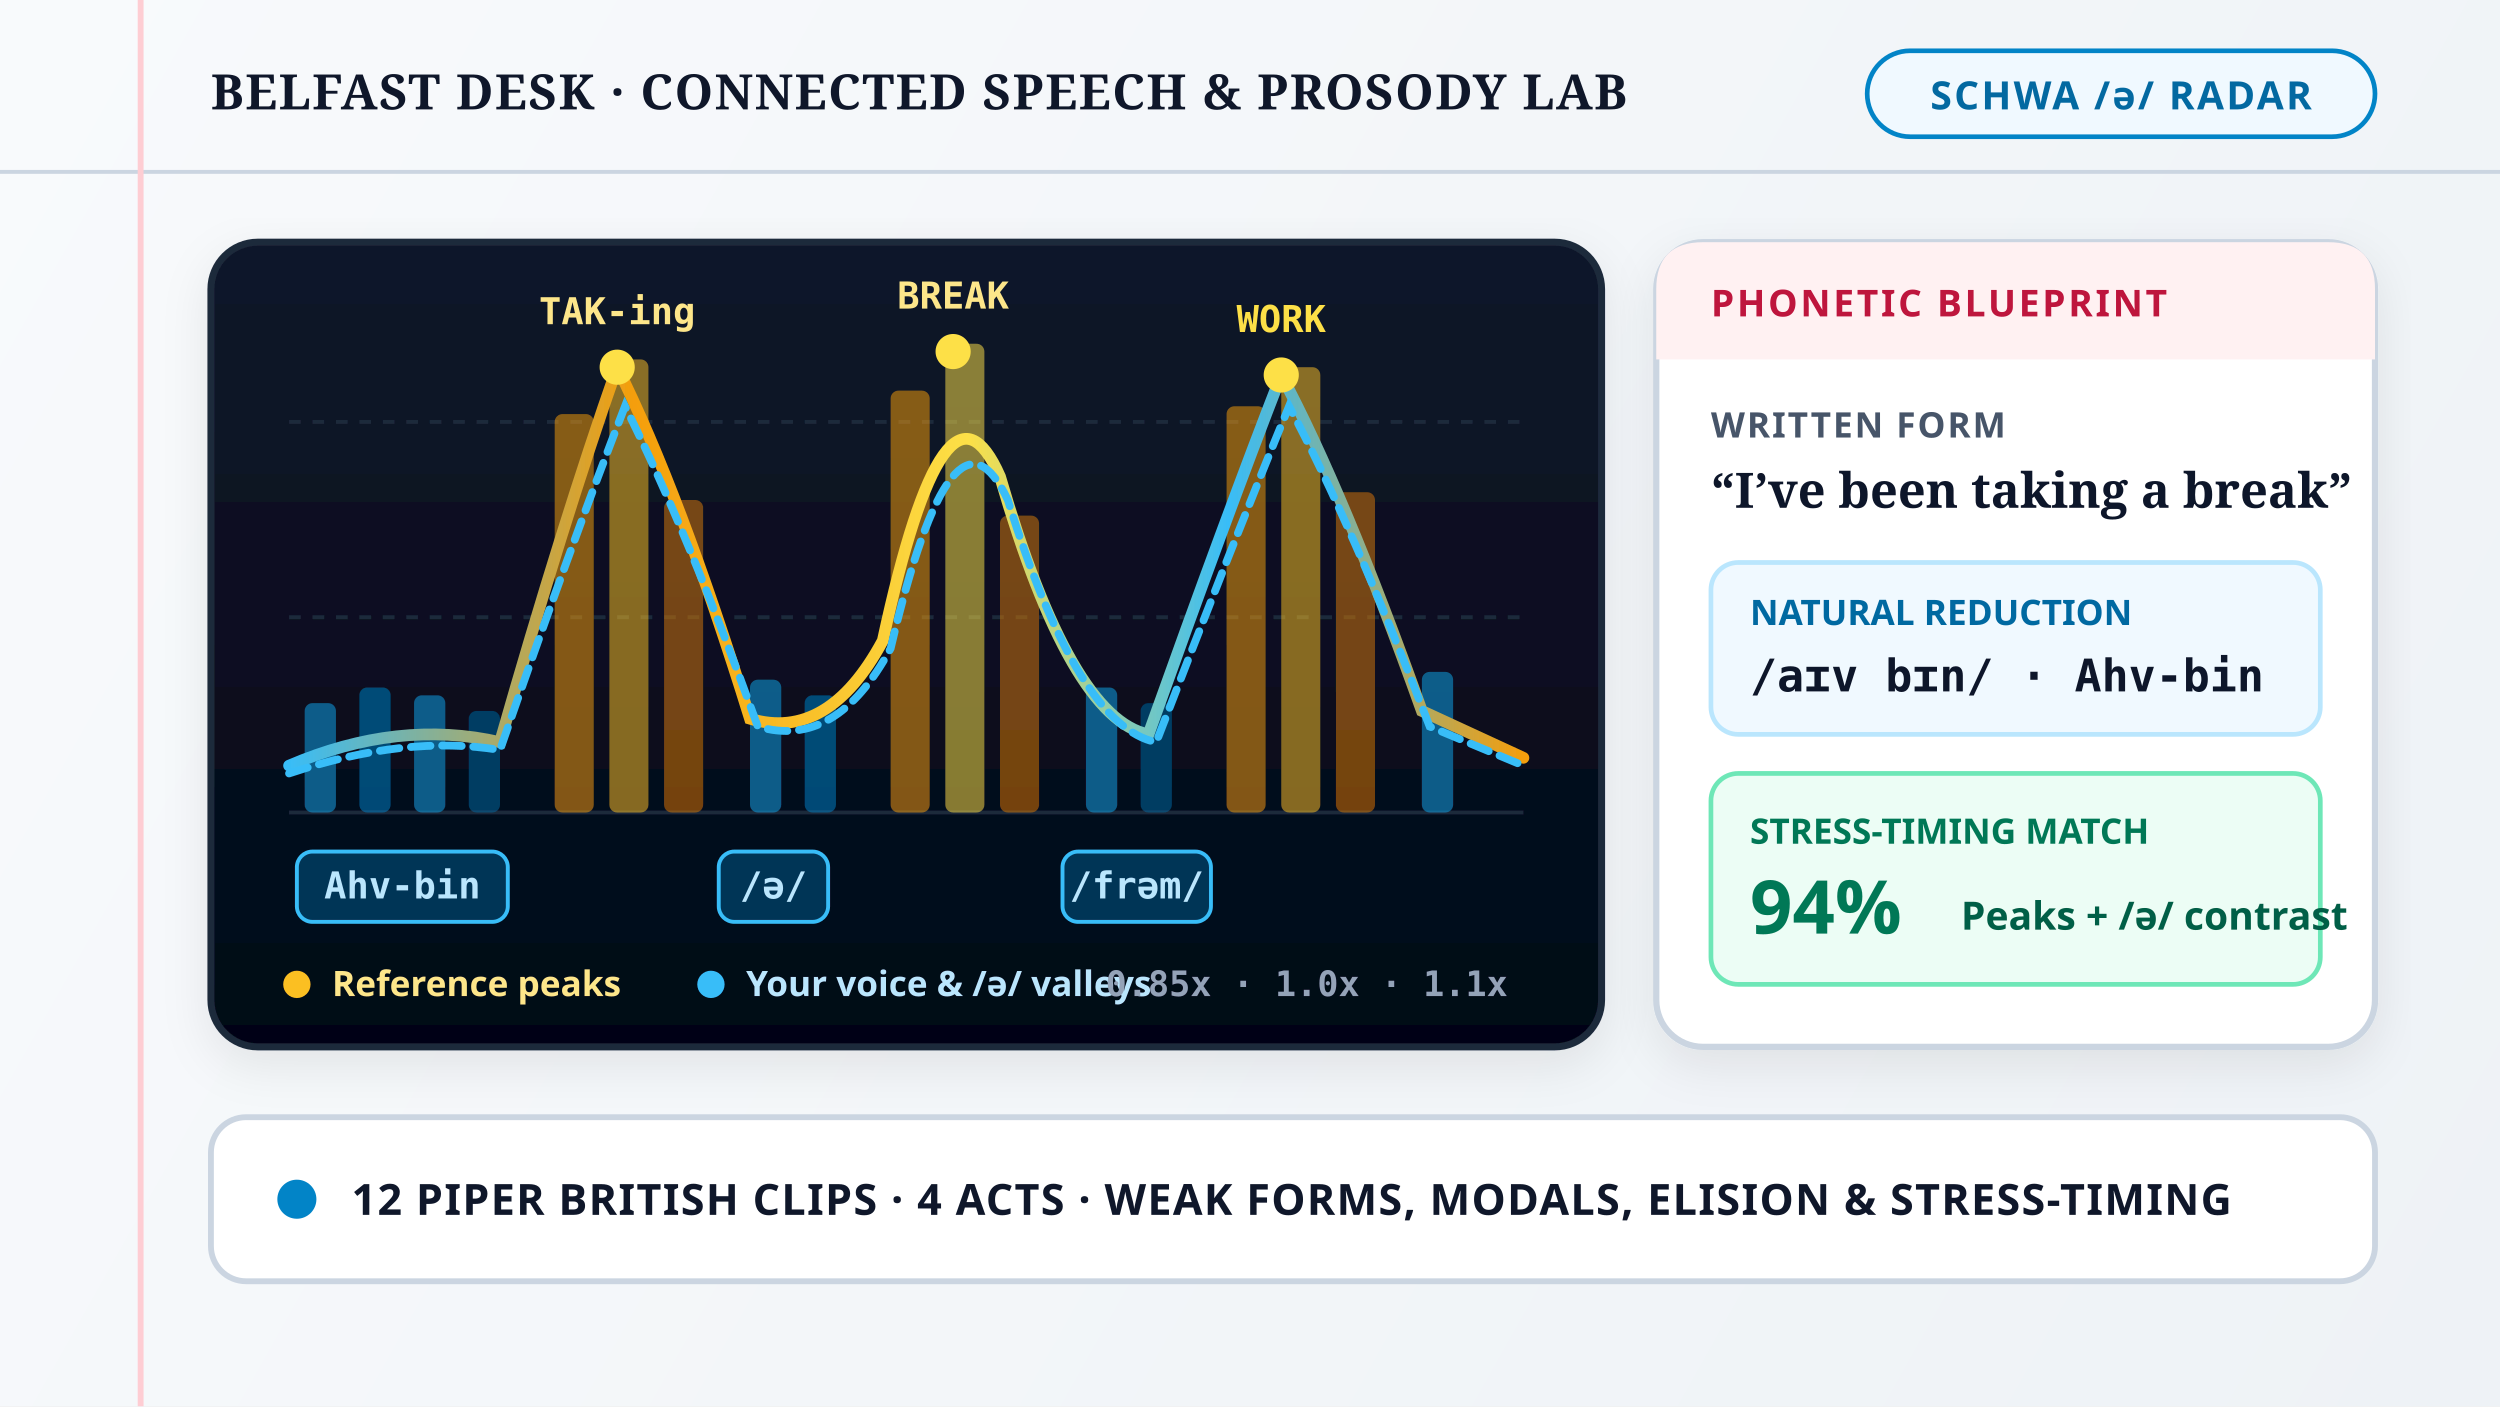
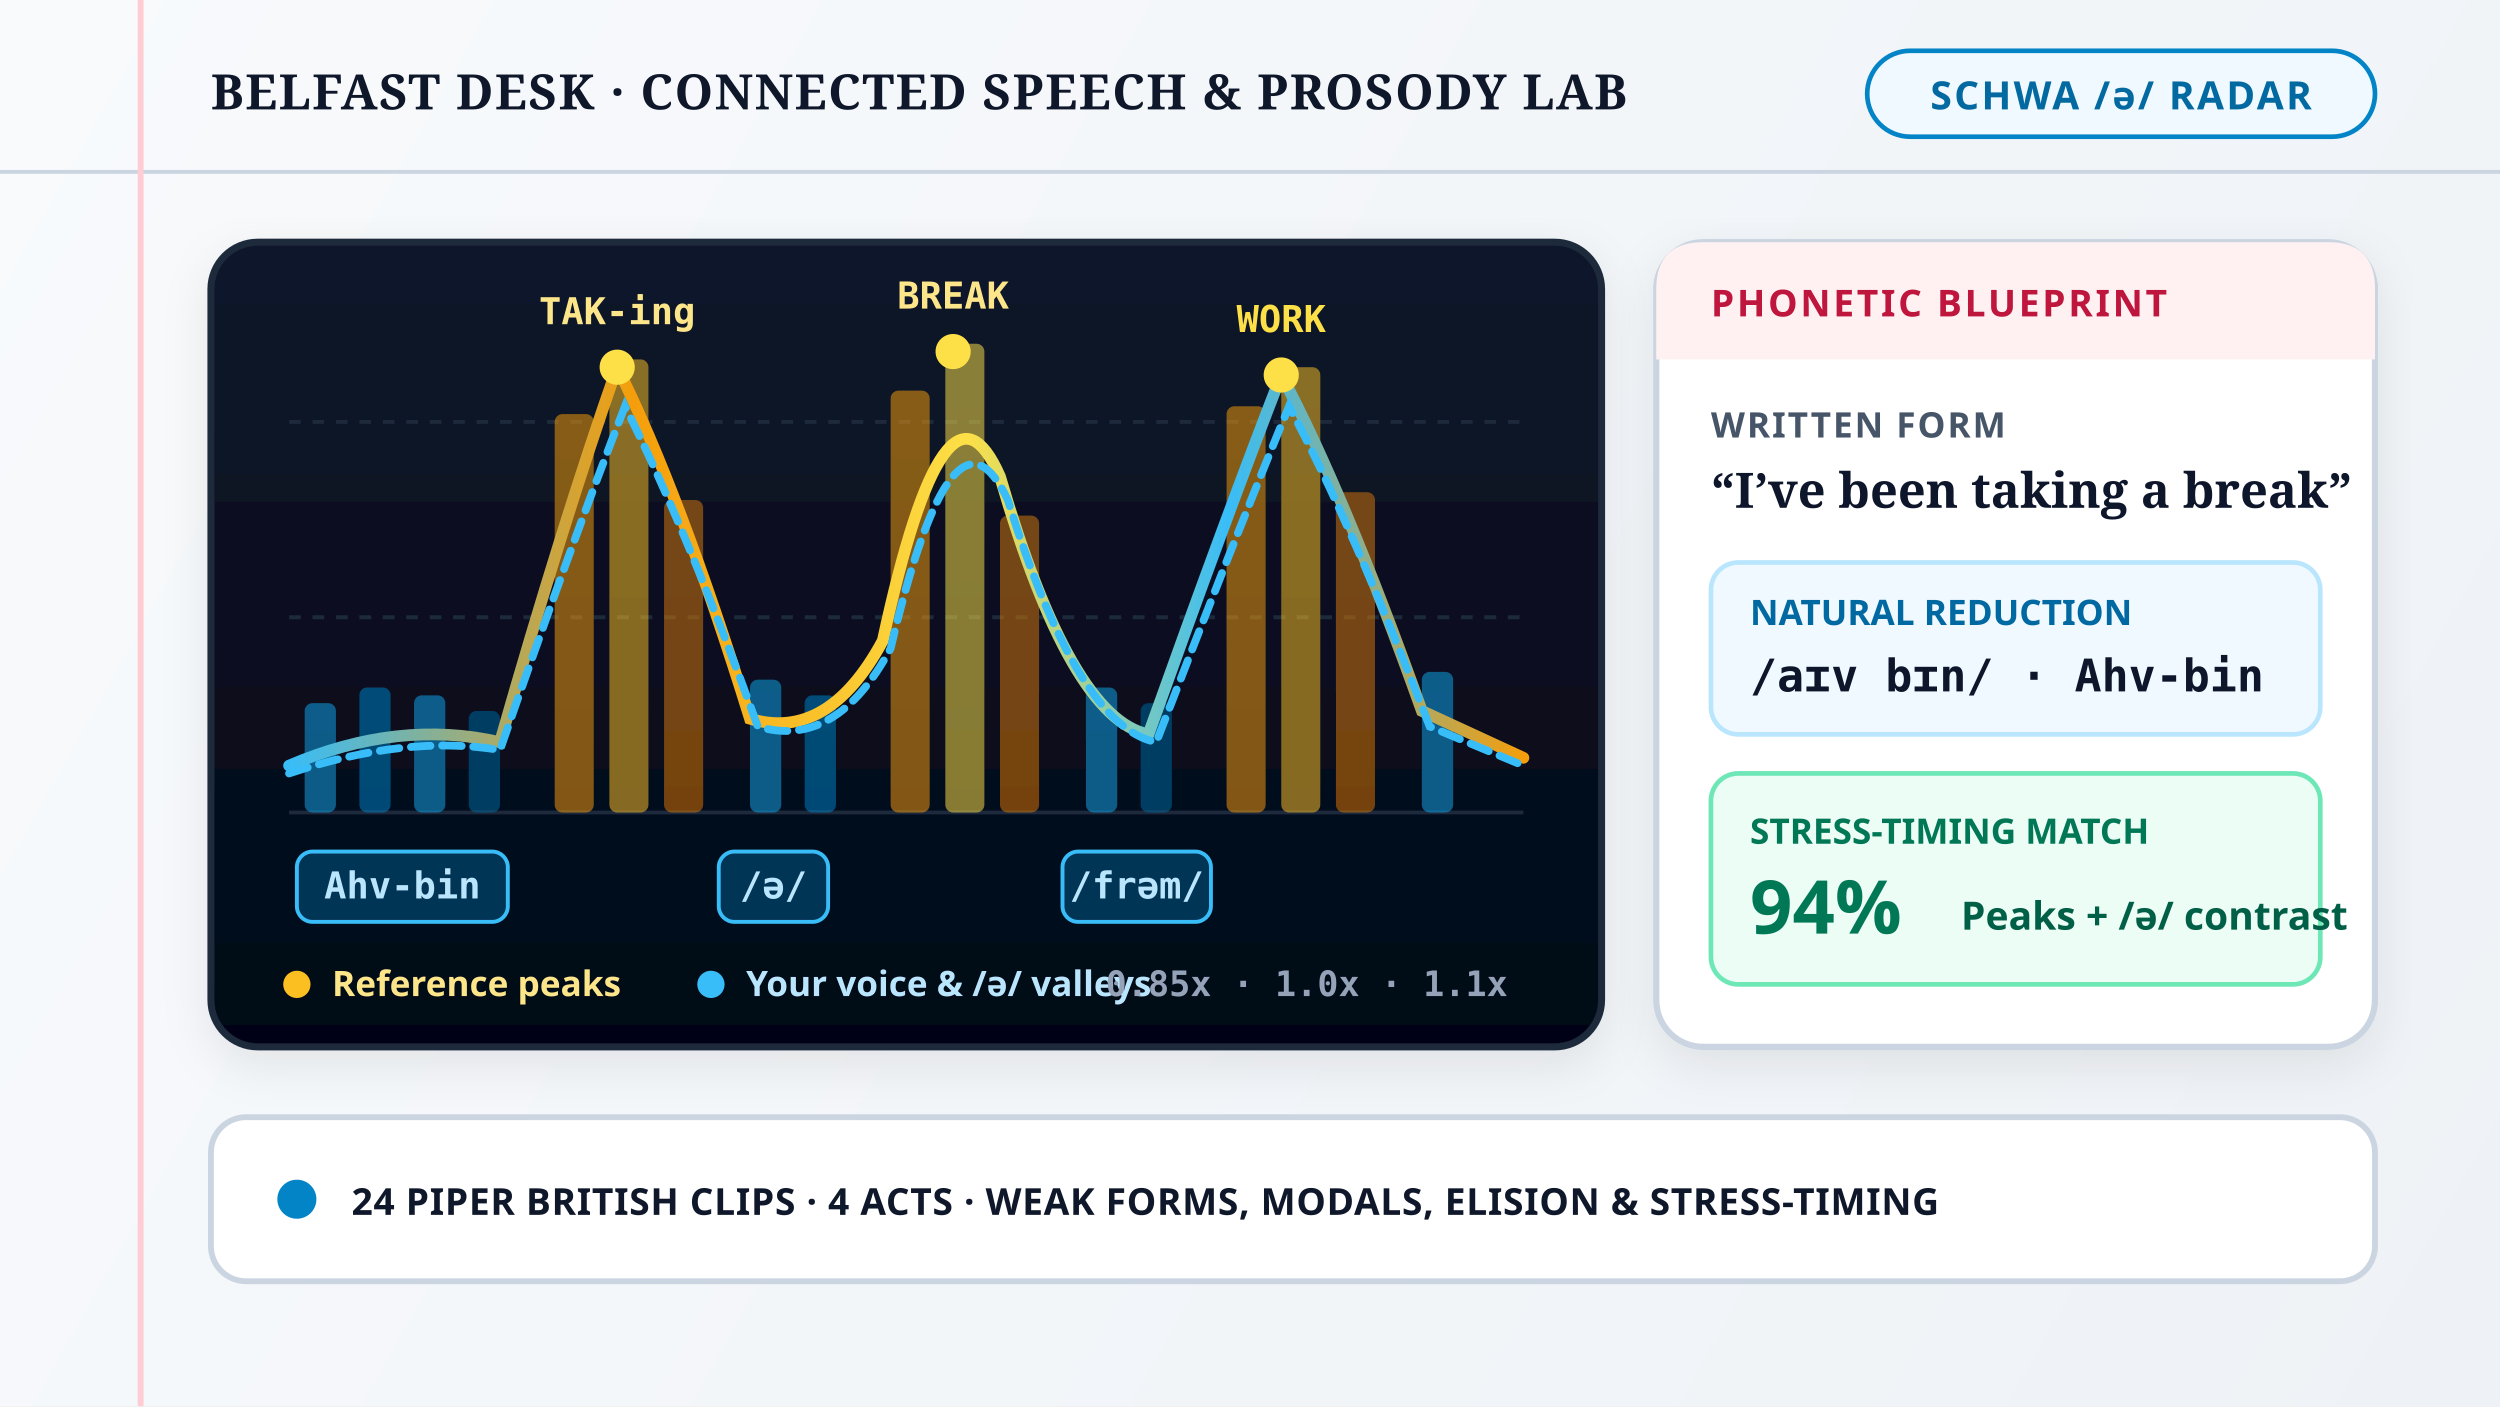
<svg xmlns="http://www.w3.org/2000/svg" viewBox="0 0 640 360" width="640" height="360" fill="none">
  <defs>
    <linearGradient id="paperBg" x1="0" y1="0" x2="640" y2="360" gradientUnits="userSpaceOnUse">
      <stop offset="0%" stop-color="#f8fafc" />
      <stop offset="100%" stop-color="#eef2f6" />
    </linearGradient>
    <linearGradient id="wellBg" x1="0" y1="0" x2="0" y2="1">
      <stop offset="0%" stop-color="#0f172a" />
      <stop offset="100%" stop-color="#020617" />
    </linearGradient>
    <linearGradient id="goldWave" x1="0" y1="0" x2="1" y2="0">
      <stop offset="0%" stop-color="#38bdf8" />
      <stop offset="28%" stop-color="#f59e0b" />
      <stop offset="55%" stop-color="#fde047" />
      <stop offset="76%" stop-color="#38bdf8" />
      <stop offset="100%" stop-color="#f59e0b" />
    </linearGradient>
    <filter id="cardShadow" x="-5%" y="-5%" width="110%" height="115%">
      <feDropShadow dx="0" dy="4" stdDeviation="6" flood-color="#0f172a" flood-opacity="0.08" />
    </filter>
  </defs>
  <rect width="640" height="360" fill="url(#paperBg)" />
  <line x1="0" y1="44" x2="640" y2="44" stroke="#cbd5e1" stroke-width="1" />
  <line x1="36" y1="0" x2="36" y2="360" stroke="#fecdd3" stroke-width="1.5" />
  <text x="54" y="28" fill="#0f172a" font-family="Georgia, serif" font-size="12.5" font-weight="700" letter-spacing="0.4">BELFAST DESK · CONNECTED SPEECH &amp; PROSODY LAB</text>
  <rect x="478" y="13" width="130" height="22" rx="11" fill="#f0f9ff" stroke="#0284c7" stroke-width="1.2" />
  <text x="543" y="28" text-anchor="middle" fill="#0369a1" font-family="sans-serif" font-size="10" font-weight="800" letter-spacing="0.6">SCHWA /ə/ RADAR</text>
  <g filter="url(#cardShadow)">
    <rect x="54" y="62" width="356" height="206" rx="12" fill="url(#wellBg)" stroke="#1e293b" stroke-width="1.8" />
    <line x1="74" y1="108" x2="390" y2="108" stroke="#1e293b" stroke-width="1" stroke-dasharray="3 3" />
    <line x1="74" y1="158" x2="390" y2="158" stroke="#1e293b" stroke-width="1" stroke-dasharray="3 3" />
    <line x1="74" y1="208" x2="390" y2="208" stroke="#1e293b" stroke-width="1" />
    <g opacity="0.52">
      <rect x="78" y="180" width="8" height="28" rx="2" fill="#0ea5e9" />
      <rect x="92" y="176" width="8" height="32" rx="2" fill="#0284c7" />
      <rect x="106" y="178" width="8" height="30" rx="2" fill="#0ea5e9" />
      <rect x="120" y="182" width="8" height="26" rx="2" fill="#0369a1" />
      <rect x="142" y="106" width="10" height="102" rx="2" fill="#f59e0b" />
      <rect x="156" y="92" width="10" height="116" rx="2" fill="#fbbf24" />
      <rect x="170" y="128" width="10" height="80" rx="2" fill="#d97706" />
      <rect x="192" y="174" width="8" height="34" rx="2" fill="#0ea5e9" />
      <rect x="206" y="178" width="8" height="30" rx="2" fill="#0284c7" />
      <rect x="228" y="100" width="10" height="108" rx="2" fill="#f59e0b" />
      <rect x="242" y="88" width="10" height="120" rx="2" fill="#fde047" />
      <rect x="256" y="132" width="10" height="76" rx="2" fill="#d97706" />
      <rect x="278" y="176" width="8" height="32" rx="2" fill="#0ea5e9" />
      <rect x="292" y="180" width="8" height="28" rx="2" fill="#0369a1" />
      <rect x="314" y="104" width="10" height="104" rx="2" fill="#f59e0b" />
      <rect x="328" y="94" width="10" height="114" rx="2" fill="#fbbf24" />
      <rect x="342" y="126" width="10" height="82" rx="2" fill="#d97706" />
      <rect x="364" y="172" width="8" height="36" rx="2" fill="#0ea5e9" />
    </g>
    <path d="M74 196 Q102 184 128 190 Q144 134 158 94 Q174 126 192 184 Q212 190 226 164 Q242 90 256 122 Q274 184 294 188 Q314 132 328 96 Q344 126 364 182 L390 194" stroke="url(#goldWave)" stroke-width="3" stroke-linecap="round" fill="none" />
    <path d="M74 198 Q104 188 128 192 Q146 140 160 104 Q176 136 194 186 Q214 192 228 166 Q244 98 258 128 Q276 186 296 190 Q316 138 330 104 Q346 134 366 186 L390 196" stroke="#38bdf8" stroke-width="2" stroke-dasharray="5 3" stroke-linecap="round" fill="none" />
    <rect x="76" y="218" width="54" height="18" rx="4" fill="#0369a1" fill-opacity="0.45" stroke="#38bdf8" stroke-width="1" />
    <text x="103" y="230" text-anchor="middle" fill="#bae6fd" font-family="monospace" font-size="9.5" font-weight="700">Ahv-bin</text>
    <circle cx="158" cy="94" r="4.5" fill="#fde047" />
    <text x="158" y="83" text-anchor="middle" fill="#fde68a" font-family="monospace" font-size="9.5" font-weight="700">TAK-ing</text>
    <rect x="184" y="218" width="28" height="18" rx="4" fill="#0369a1" fill-opacity="0.45" stroke="#38bdf8" stroke-width="1" />
    <text x="198" y="230" text-anchor="middle" fill="#bae6fd" font-family="monospace" font-size="9.5" font-weight="700">/ə/</text>
    <circle cx="244" cy="90" r="4.5" fill="#fde047" />
    <text x="244" y="79" text-anchor="middle" fill="#fde68a" font-family="monospace" font-size="9.5" font-weight="700">BREAK</text>
    <rect x="272" y="218" width="38" height="18" rx="4" fill="#0369a1" fill-opacity="0.45" stroke="#38bdf8" stroke-width="1" />
    <text x="291" y="230" text-anchor="middle" fill="#bae6fd" font-family="monospace" font-size="9.5" font-weight="700">/frəm/</text>
    <circle cx="328" cy="96" r="4.5" fill="#fde047" />
    <text x="328" y="85" text-anchor="middle" fill="#fde047" font-family="monospace" font-size="9.5" font-weight="700">WORK</text>
    <circle cx="76" cy="252" r="3.5" fill="#fbbf24" />
    <text x="85" y="255" fill="#fde68a" font-family="sans-serif" font-size="9" font-weight="700">Reference peaks</text>
    <circle cx="182" cy="252" r="3.5" fill="#38bdf8" />
    <text x="191" y="255" fill="#bae6fd" font-family="sans-serif" font-size="9" font-weight="700">Your voice &amp; /ə/ valleys</text>
    <text x="386" y="255" text-anchor="end" fill="#94a3b8" font-family="monospace" font-size="9" font-weight="700">0.85x · 1.0x · 1.1x</text>
  </g>
  <g filter="url(#cardShadow)">
    <rect x="424" y="62" width="184" height="206" rx="12" fill="#ffffff" stroke="#cbd5e1" stroke-width="1.6" />
    <path d="M424 74 Q424 62 436 62 L596 62 Q608 62 608 74 L608 92 L424 92 Z" fill="#fff1f2" />
    <text x="438" y="81" fill="#be123c" font-family="sans-serif" font-size="9.5" font-weight="800" letter-spacing="0.7">PHONETIC BLUEPRINT</text>
    <text x="438" y="112" fill="#475569" font-family="sans-serif" font-size="9" font-weight="800" letter-spacing="0.5">WRITTEN FORM</text>
    <text x="438" y="130" fill="#0f172a" font-family="Georgia, serif" font-size="12.5" font-weight="700">“I’ve been taking a break”</text>
    <rect x="438" y="144" width="156" height="44" rx="7" fill="#f0f9ff" stroke="#bae6fd" stroke-width="1.2" />
    <text x="448" y="160" fill="#0369a1" font-family="sans-serif" font-size="9" font-weight="800">NATURAL REDUCTION</text>
    <text x="448" y="177" fill="#0f172a" font-family="monospace" font-size="11.5" font-weight="700">/aɪv bɪn/ · Ahv-bin</text>
    <rect x="438" y="198" width="156" height="54" rx="7" fill="#ecfdf5" stroke="#6ee7b7" stroke-width="1.2" />
    <text x="448" y="216" fill="#047857" font-family="sans-serif" font-size="9" font-weight="800">STRESS-TIMING MATCH</text>
    <text x="448" y="239" fill="#047857" font-family="sans-serif" font-size="19" font-weight="800">94%</text>
    <text x="502" y="238" fill="#065f46" font-family="sans-serif" font-size="10" font-weight="700">Peaks + /ə/ contrast</text>
  </g>
  <g transform="translate(54, 286)">
    <rect x="0" y="0" width="554" height="42" rx="9" fill="#ffffff" stroke="#cbd5e1" stroke-width="1.5" />
    <circle cx="22" cy="21" r="5" fill="#0284c7" />
-     <text x="36" y="25" fill="#0f172a" font-family="sans-serif" font-size="11" font-weight="800" letter-spacing="0.35">12 PIPER BRITISH CLIPS · 4 ACTS · WEAK FORMS, MODALS, ELISION &amp; STRESS-TIMING</text>
+     <text x="36" y="25" fill="#0f172a" font-family="sans-serif" font-size="9.5" font-weight="800" letter-spacing="0.18">24 PIPER BRITISH CLIPS · 4 ACTS · WEAK FORMS, MODALS, ELISION &amp; STRESS-TIMING</text>
  </g>
</svg>
